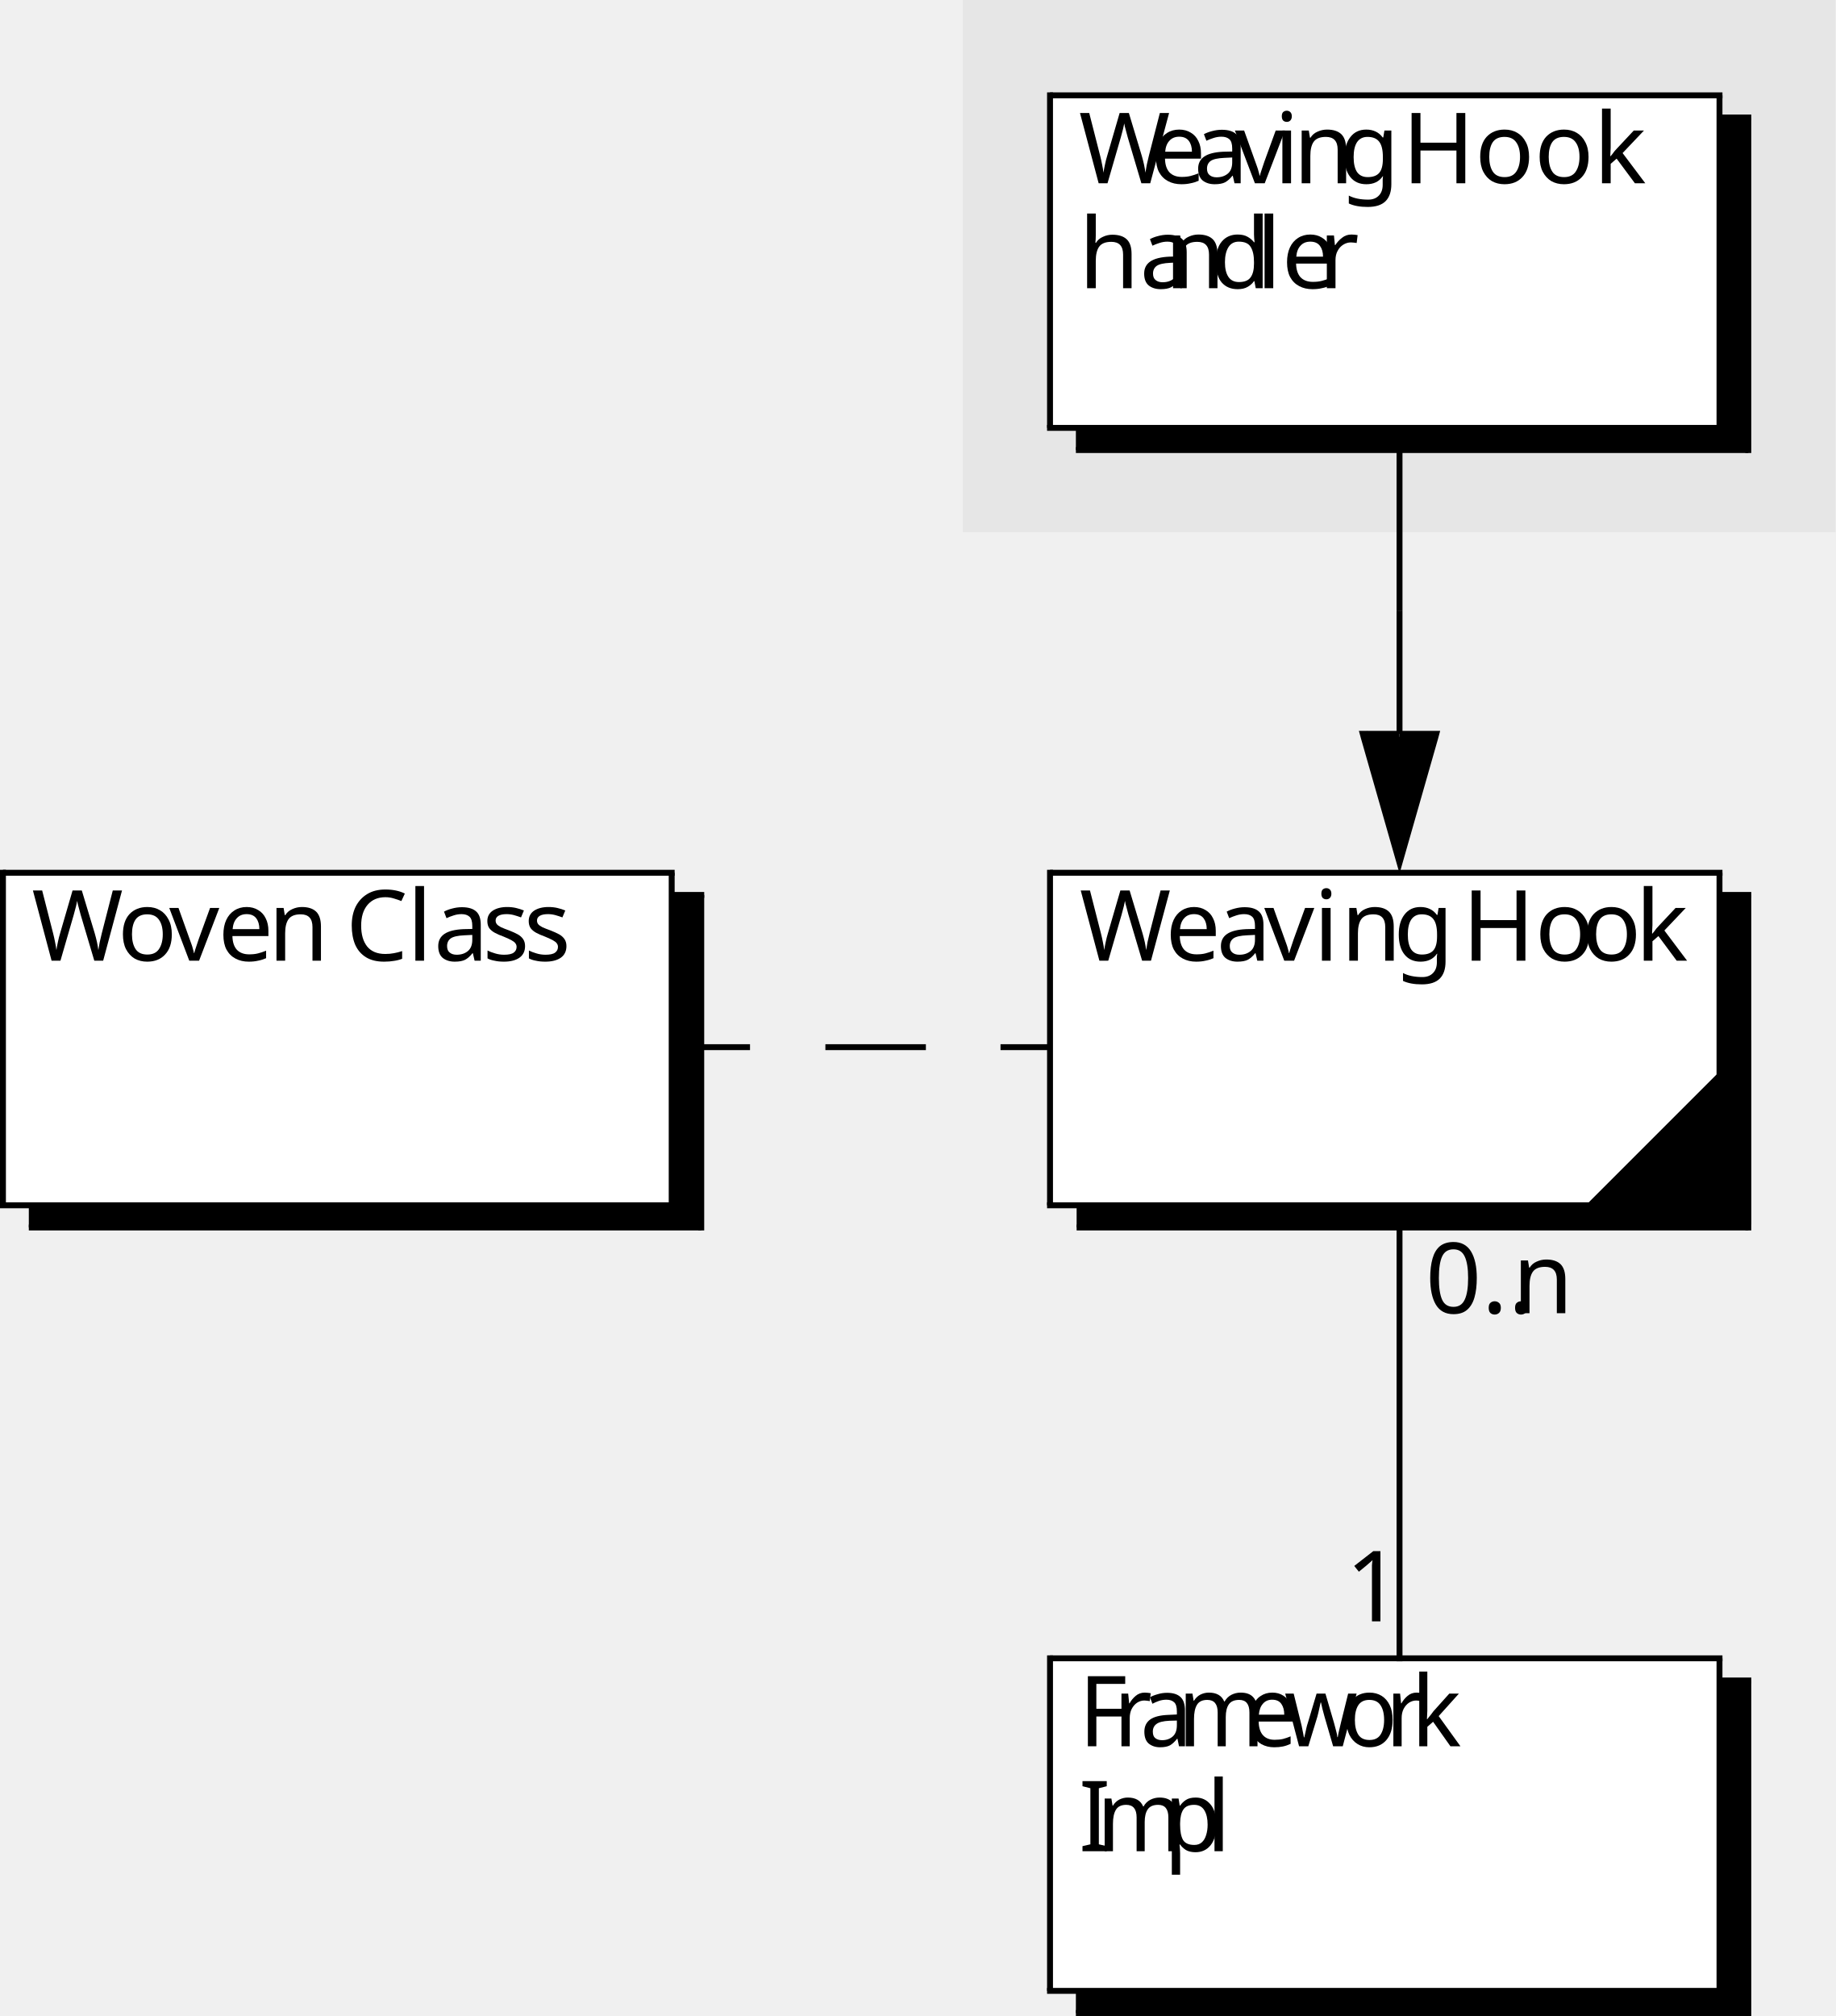
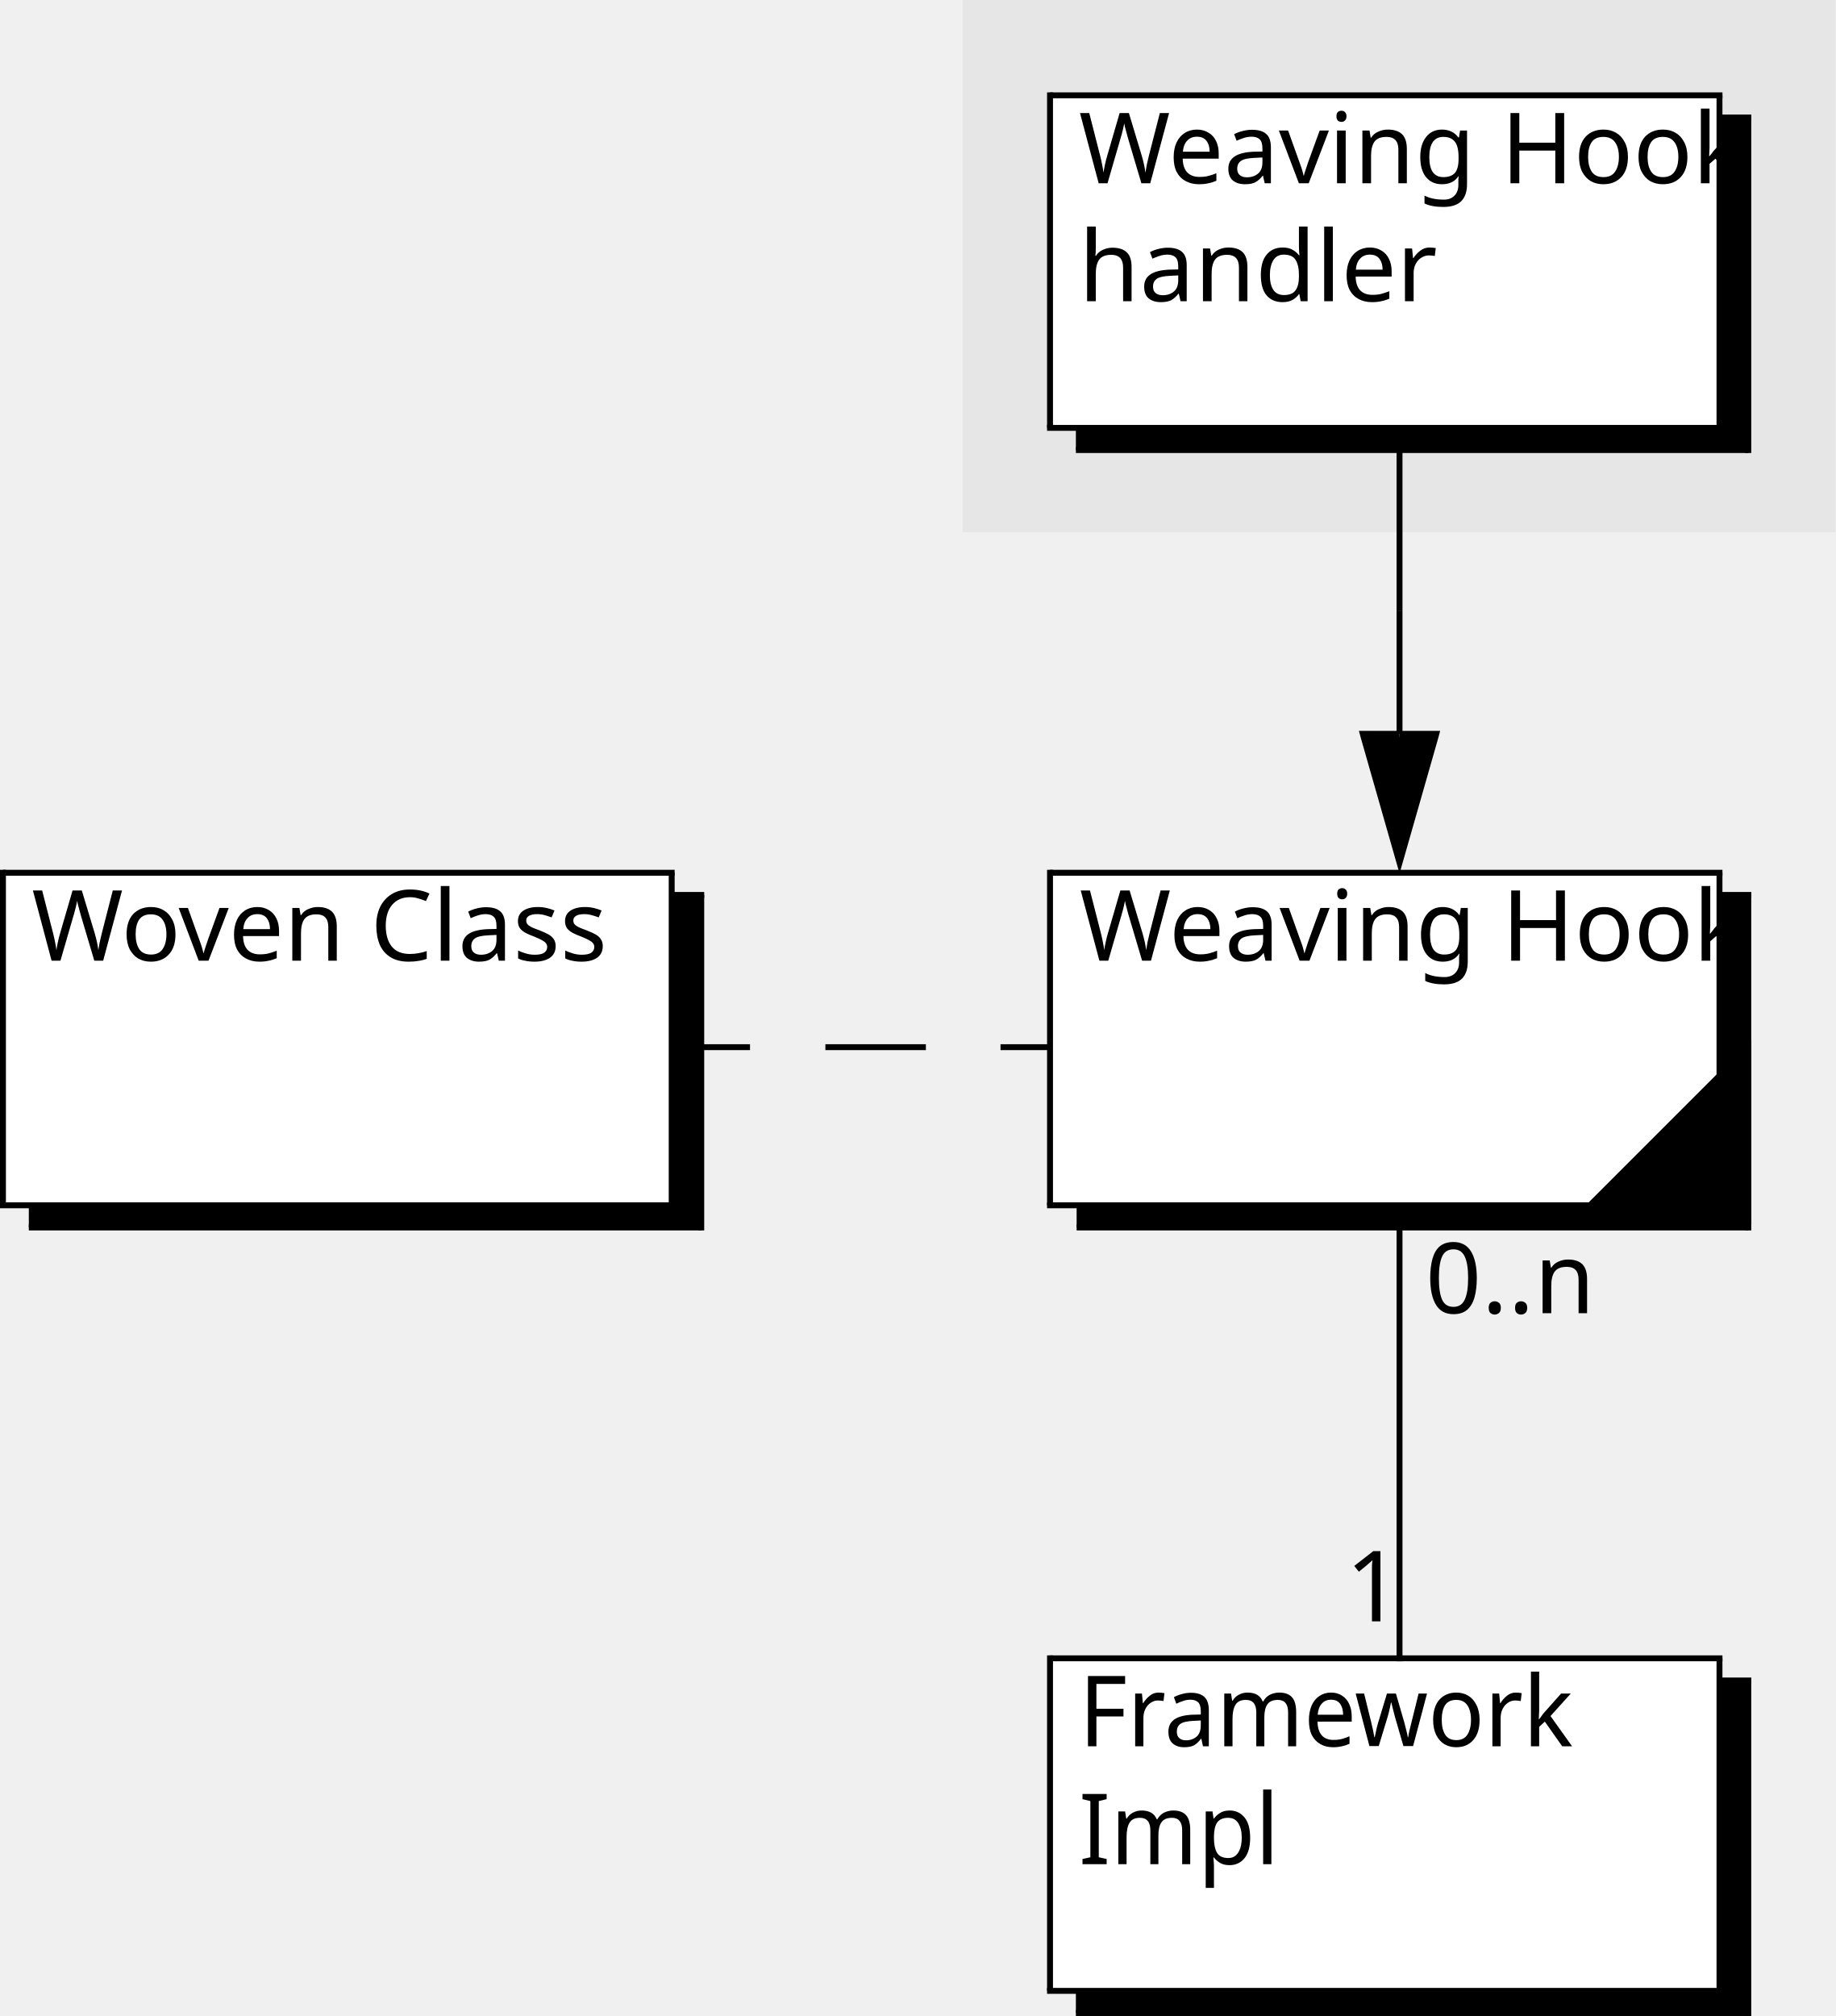
- <svg xmlns="http://www.w3.org/2000/svg" version="1.1" id="Layer_1" x="0px" y="0px" width="149.04px" height="163.68px" viewBox="0 0 149.04 163.68" style="enable-background:new 0 0 149.04 163.68;" xml:space="preserve">
-   <rect x="87.6" y="136.44" width="54.36" height="27" />
-   <rect x="87.6" y="136.2" width="54.601" height="0.479" />
-   <rect x="141.72" y="136.44" width="0.48" height="27.239" />
+ <svg xmlns="http://www.w3.org/2000/svg" version="1.1" id="Layer_1" x="0px" y="0px" width="149.04px" height="163.68px" viewBox="0 0 149.04 163.68" enable-background="new 0 0 149.04 163.68" xml:space="preserve">
+   <rect x="87.6" y="136.44" width="54.359" height="27" />
+   <rect x="87.6" y="136.2" width="54.602" height="0.479" />
+   <rect x="141.72" y="136.44" width="0.479" height="27.239" />
  <rect x="87.36" y="163.2" width="54.6" height="0.479" />
-   <rect x="87.36" y="136.2" width="0.48" height="27.24" />
-   <rect x="85.26" y="134.64" style="fill:#FFFFFF;" width="54.36" height="27" />
+   <rect x="87.36" y="136.2" width="0.48" height="27.239" />
+   <rect x="85.26" y="134.64" fill="#FFFFFF" width="54.359" height="27" />
  <rect x="85.26" y="134.4" width="54.6" height="0.479" />
-   <rect x="139.38" y="134.64" width="0.479" height="27.24" />
+   <rect x="139.379" y="134.64" width="0.479" height="27.24" />
  <rect x="85.02" y="161.4" width="54.6" height="0.479" />
  <rect x="85.02" y="134.4" width="0.48" height="27.239" />
-   <text transform="matrix(1 0 0 1.0522 87.5996 141.7803)">
-     <tspan x="0" y="0" style="font-family:'ProductusOSGiBookc'; font-size:7.584;">F</tspan>
-     <tspan x="2.821" y="0" style="font-family:'ProductusOSGiBookc'; font-size:7.584;">r</tspan>
-     <tspan x="4.975" y="0" style="font-family:'ProductusOSGiBookc'; font-size:7.584;">a</tspan>
-     <tspan x="8.039" y="0" style="font-family:'ProductusOSGiBookc'; font-size:7.584;">m</tspan>
-     <tspan x="13.492" y="0" style="font-family:'ProductusOSGiBookc'; font-size:7.584;">e</tspan>
-     <tspan x="16.678" y="0" style="font-family:'ProductusOSGiBookc'; font-size:7.584;">w</tspan>
-     <tspan x="21.304" y="0" style="font-family:'ProductusOSGiBookc'; font-size:7.584;">o</tspan>
-     <tspan x="24.898" y="0" style="font-family:'ProductusOSGiBookc'; font-size:7.584;">r</tspan>
-     <tspan x="26.999" y="0" style="font-family:'ProductusOSGiBookc'; font-size:7.584;">k</tspan>
-   </text>
-   <text transform="matrix(1 0 0 1.0522 87.5996 150.3008)">
-     <tspan x="0" y="0" style="font-family:'ProductusOSGiBookc'; font-size:7.584;">I</tspan>
-     <tspan x="1.456" y="0" style="font-family:'ProductusOSGiBookc'; font-size:7.584;">m</tspan>
-     <tspan x="6.909" y="0" style="font-family:'ProductusOSGiBookc'; font-size:7.584;">p</tspan>
-     <tspan x="10.375" y="0" style="font-family:'ProductusOSGiBookc'; font-size:7.584;">l</tspan>
+   <text transform="matrix(0.9504 0 0 1 87.6001 141.7805)" enable-background="new    ">
+     <tspan x="0" y="0" font-family="'ProductusOSGiBookc'" font-size="7.98">Framework</tspan>
+     <tspan x="0" y="9.576" font-family="'ProductusOSGiBookc'" font-size="7.98">Impl</tspan>
  </text>
  <rect x="113.399" y="98.94" width="0.48" height="0.239" />
  <rect x="113.399" y="99.18" width="0.48" height="35.7" />
-   <rect x="87.66" y="72.66" width="54.3" height="27" />
-   <rect x="87.66" y="72.42" width="54.541" height="0.48" />
-   <rect x="141.72" y="72.66" width="0.48" height="27.24" />
-   <rect x="87.42" y="99.42" width="54.54" height="0.48" />
-   <rect x="87.42" y="72.42" width="0.48" height="27.24" />
-   <rect x="85.26" y="70.86" style="fill:#FFFFFF;" width="54.36" height="27" />
+   <rect x="87.661" y="72.66" width="54.299" height="27" />
+   <rect x="87.661" y="72.42" width="54.541" height="0.479" />
+   <rect x="141.72" y="72.66" width="0.479" height="27.239" />
+   <rect x="87.42" y="99.42" width="54.539" height="0.479" />
+   <rect x="87.42" y="72.42" width="0.479" height="27.24" />
+   <rect x="85.26" y="70.86" fill="#FFFFFF" width="54.359" height="27" />
  <rect x="85.26" y="70.62" width="54.6" height="0.479" />
-   <rect x="139.38" y="70.86" width="0.479" height="27.239" />
+   <rect x="139.379" y="70.86" width="0.479" height="27.239" />
  <rect x="85.02" y="97.62" width="54.6" height="0.479" />
-   <rect x="85.02" y="70.62" width="0.48" height="27.24" />
-   <text transform="matrix(1 0 0 1 87.6597 78)">
-     <tspan x="0" y="0" style="font-family:'ProductusSemibold'; font-size:7.98;">W</tspan>
-     <tspan x="6.966" y="0" style="font-family:'ProductusSemibold'; font-size:7.98;">e</tspan>
-     <tspan x="11.1" y="0" style="font-family:'ProductusSemibold'; font-size:7.98;">a</tspan>
-     <tspan x="14.995" y="0" style="font-family:'ProductusSemibold'; font-size:7.98;">v</tspan>
-     <tspan x="19.008" y="0" style="font-family:'ProductusSemibold'; font-size:7.98;">i</tspan>
-     <tspan x="21.226" y="0" style="font-family:'ProductusSemibold'; font-size:7.98;">n</tspan>
-     <tspan x="25.48" y="0" style="font-family:'ProductusSemibold'; font-size:7.98;">g</tspan>
-     <tspan x="29.494" y="0" style="font-family:'ProductusSemibold'; font-size:7.98;"> </tspan>
-     <tspan x="31.057" y="0" style="font-family:'ProductusSemibold'; font-size:7.98;">Ho</tspan>
-     <tspan x="40.769" y="0" style="font-family:'ProductusSemibold'; font-size:7.98;">o</tspan>
-     <tspan x="45.142" y="0" style="font-family:'ProductusSemibold'; font-size:7.98;">k</tspan>
-   </text>
-   <polyline style="fill-rule:evenodd;clip-rule:evenodd;" points="141.96,85.02 127.8,99.18 141.96,99.18 " />
-   <polyline points="142.14,85.2 127.979,99.36 127.8,99.42 127.2,99.42 141.78,84.84 " />
-   <rect x="127.8" y="98.94" width="14.4" height="0.479" />
+   <rect x="85.02" y="70.62" width="0.48" height="27.239" />
+   <text transform="matrix(1 0 0 1 87.6597 78.0002)" font-family="'ProductusSemibold'" font-size="7.98">Weaving Hook</text>
+   <polyline points="141.959,85.02 127.799,99.18 141.959,99.18 " />
+   <polyline points="142.14,85.2 127.979,99.36 127.799,99.42 127.2,99.42 141.78,84.84 " />
+   <rect x="127.799" y="98.94" width="14.4" height="0.479" />
  <polyline points="141.72,99.18 141.72,85.02 141.78,84.84 142.2,84.42 142.2,99.18 " />
-   <text transform="matrix(1 0 0 1 115.7402 106.6201)">
-     <tspan x="0" y="0" style="font-family:'ProductusBook'; font-size:7.98;">0..</tspan>
-     <tspan x="7.078" y="0" style="font-family:'ProductusBook'; font-size:7.98;">n</tspan>
-   </text>
-   <text transform="matrix(1 0 0 1 109.2598 131.6396)" style="font-family:'ProductusBook'; font-size:7.98;">1</text>
-   <rect x="78.18" style="fill:#E6E6E6;" width="70.86" height="43.2" />
-   <rect x="87.6" y="9.54" width="54.36" height="27" />
-   <rect x="87.6" y="9.3" width="54.601" height="0.48" />
-   <rect x="141.72" y="9.54" width="0.48" height="27.24" />
+   <text transform="matrix(1 0 0 1 115.7407 106.6204)" font-family="'ProductusBook'" font-size="7.98">0..n</text>
+   <text transform="matrix(1 0 0 1 109.2603 131.6399)" font-family="'ProductusBook'" font-size="7.98">1</text>
+   <rect x="78.18" y="0" fill="#E6E6E6" width="70.859" height="43.2" />
+   <rect x="87.6" y="9.54" width="54.359" height="27" />
+   <rect x="87.6" y="9.3" width="54.602" height="0.48" />
+   <rect x="141.72" y="9.54" width="0.479" height="27.24" />
  <rect x="87.36" y="36.3" width="54.6" height="0.48" />
  <rect x="87.36" y="9.3" width="0.48" height="27.24" />
-   <rect x="85.26" y="7.74" style="fill:#FFFFFF;" width="54.36" height="27" />
-   <rect x="85.26" y="7.5" width="54.6" height="0.48" />
-   <rect x="139.38" y="7.74" width="0.479" height="27.24" />
-   <rect x="85.02" y="34.5" width="54.6" height="0.48" />
+   <rect x="85.26" y="7.74" fill="#FFFFFF" width="54.359" height="27" />
+   <rect x="85.26" y="7.5" width="54.6" height="0.479" />
+   <rect x="139.379" y="7.74" width="0.479" height="27.239" />
+   <rect x="85.02" y="34.5" width="54.6" height="0.479" />
  <rect x="85.02" y="7.5" width="0.48" height="27.24" />
-   <text transform="matrix(1 0 0 1 87.5996 14.8799)">
-     <tspan x="0" y="0" style="font-family:'ProductusBook'; font-size:7.98;">W</tspan>
-     <tspan x="5.825" y="0" style="font-family:'ProductusBook'; font-size:7.98;">e</tspan>
-     <tspan x="9.312" y="0" style="font-family:'ProductusBook'; font-size:7.98;">a</tspan>
-     <tspan x="12.672" y="0" style="font-family:'ProductusBook'; font-size:7.98;">v</tspan>
-     <tspan x="15.856" y="0" style="font-family:'ProductusBook'; font-size:7.98;">i</tspan>
-     <tspan x="17.42" y="0" style="font-family:'ProductusBook'; font-size:7.98;">n</tspan>
-     <tspan x="21.139" y="0" style="font-family:'ProductusBook'; font-size:7.98;">g</tspan>
-     <tspan x="24.618" y="0" style="font-family:'ProductusBook'; font-size:7.98;"> </tspan>
-     <tspan x="26.238" y="0" style="font-family:'ProductusBook'; font-size:7.98;">Hook </tspan>
+   <text transform="matrix(1 0 0 1 87.6001 14.8801)" enable-background="new    ">
+     <tspan x="0" y="0" font-family="'ProductusBook'" font-size="7.98">Weaving Hook</tspan>
+     <tspan x="0" y="9.576" font-family="'ProductusBook'" font-size="7.98">handler</tspan>
  </text>
-   <text transform="matrix(1 0 0 1 87.5996 23.4004)">
-     <tspan x="0" y="0" style="font-family:'ProductusBook'; font-size:7.98;">ha</tspan>
-     <tspan x="6.975" y="0" style="font-family:'ProductusBook'; font-size:7.98;">n</tspan>
-     <tspan x="10.693" y="0" style="font-family:'ProductusBook'; font-size:7.98;">d</tspan>
-     <tspan x="14.412" y="0" style="font-family:'ProductusBook'; font-size:7.98;">le</tspan>
-     <tspan x="19.463" y="0" style="font-family:'ProductusBook'; font-size:7.98;">r</tspan>
-   </text>
-   <polyline points="113.64,59.34 116.939,59.34 116.76,60 113.64,70.92 110.52,60 110.34,59.34 111,59.34 111.479,59.7 114.12,68.94   113.16,69.24 113.16,68.94 115.8,59.7 116.76,60 116.28,60.36 113.64,60.36 " />
+   <polyline points="113.64,59.34 116.939,59.34 116.76,60 113.64,70.92 110.52,60 110.34,59.34 111,59.34 111.479,59.7 114.12,68.94   113.161,69.24 113.161,68.94 115.799,59.7 116.76,60 116.28,60.36 113.64,60.36 " />
  <rect x="111" y="59.34" width="2.64" height="1.021" />
-   <polyline style="fill-rule:evenodd;clip-rule:evenodd;" points="113.64,59.82 116.28,59.82 113.64,69.06 111,59.82 " />
-   <rect x="113.399" y="35.16" width="0.48" height="0.24" />
-   <rect x="113.399" y="35.4" width="0.48" height="14.22" />
+   <polyline points="113.64,59.82 116.28,59.82 113.64,69.06 111,59.82 " />
+   <rect x="113.399" y="35.16" width="0.48" height="0.239" />
+   <rect x="113.399" y="35.4" width="0.48" height="14.221" />
  <rect x="113.399" y="49.62" width="0.48" height="9.96" />
  <rect x="2.58" y="72.66" width="54.36" height="27" />
-   <rect x="2.58" y="72.42" width="54.6" height="0.48" />
-   <rect x="56.7" y="72.66" width="0.48" height="27.24" />
-   <rect x="2.34" y="99.42" width="54.6" height="0.48" />
+   <rect x="2.58" y="72.42" width="54.6" height="0.479" />
+   <rect x="56.7" y="72.66" width="0.48" height="27.239" />
+   <rect x="2.34" y="99.42" width="54.6" height="0.479" />
  <rect x="2.34" y="72.42" width="0.48" height="27.24" />
-   <rect x="0.24" y="70.86" style="fill:#FFFFFF;" width="54.3" height="27" />
+   <rect x="0.24" y="70.86" fill="#FFFFFF" width="54.3" height="27" />
  <rect x="0.24" y="70.62" width="54.54" height="0.479" />
  <rect x="54.3" y="70.86" width="0.48" height="27.239" />
  <rect y="97.62" width="54.54" height="0.479" />
-   <rect y="70.62" width="0.48" height="27.24" />
-   <text transform="matrix(1 0 0 1 2.5796 78)">
-     <tspan x="0" y="0" style="font-family:'ProductusSemibold'; font-size:7.98;">W</tspan>
-     <tspan x="6.966" y="0" style="font-family:'ProductusSemibold'; font-size:7.98;">o</tspan>
-     <tspan x="11.164" y="0" style="font-family:'ProductusSemibold'; font-size:7.98;">v</tspan>
-     <tspan x="15.122" y="0" style="font-family:'ProductusSemibold'; font-size:7.98;">e</tspan>
-     <tspan x="19.2" y="0" style="font-family:'ProductusSemibold'; font-size:7.98;">n</tspan>
-     <tspan x="23.517" y="0" style="font-family:'ProductusSemibold'; font-size:7.98;"> </tspan>
-     <tspan x="25.496" y="0" style="font-family:'ProductusSemibold'; font-size:7.98;">C</tspan>
-     <tspan x="30.475" y="0" style="font-family:'ProductusSemibold'; font-size:7.98;">l</tspan>
-     <tspan x="32.629" y="0" style="font-family:'ProductusSemibold'; font-size:7.98;">a</tspan>
-     <tspan x="36.587" y="0" style="font-family:'ProductusSemibold'; font-size:7.98;">s</tspan>
-     <tspan x="39.947" y="0" style="font-family:'ProductusSemibold'; font-size:7.98;">s</tspan>
-   </text>
-   <rect x="81.24" y="84.78" width="4.02" height="0.479" />
-   <rect x="67.02" y="84.78" width="8.16" height="0.479" />
-   <rect x="56.94" y="84.78" width="3.96" height="0.479" />
+   <rect y="70.62" width="0.48" height="27.239" />
+   <text transform="matrix(1 0 0 1 2.5796 78.0002)" font-family="'ProductusSemibold'" font-size="7.98">Woven Class</text>
+   <rect x="81.241" y="84.781" width="4.02" height="0.479" />
+   <rect x="67.02" y="84.781" width="8.16" height="0.479" />
+   <rect x="56.94" y="84.781" width="3.96" height="0.479" />
</svg>
